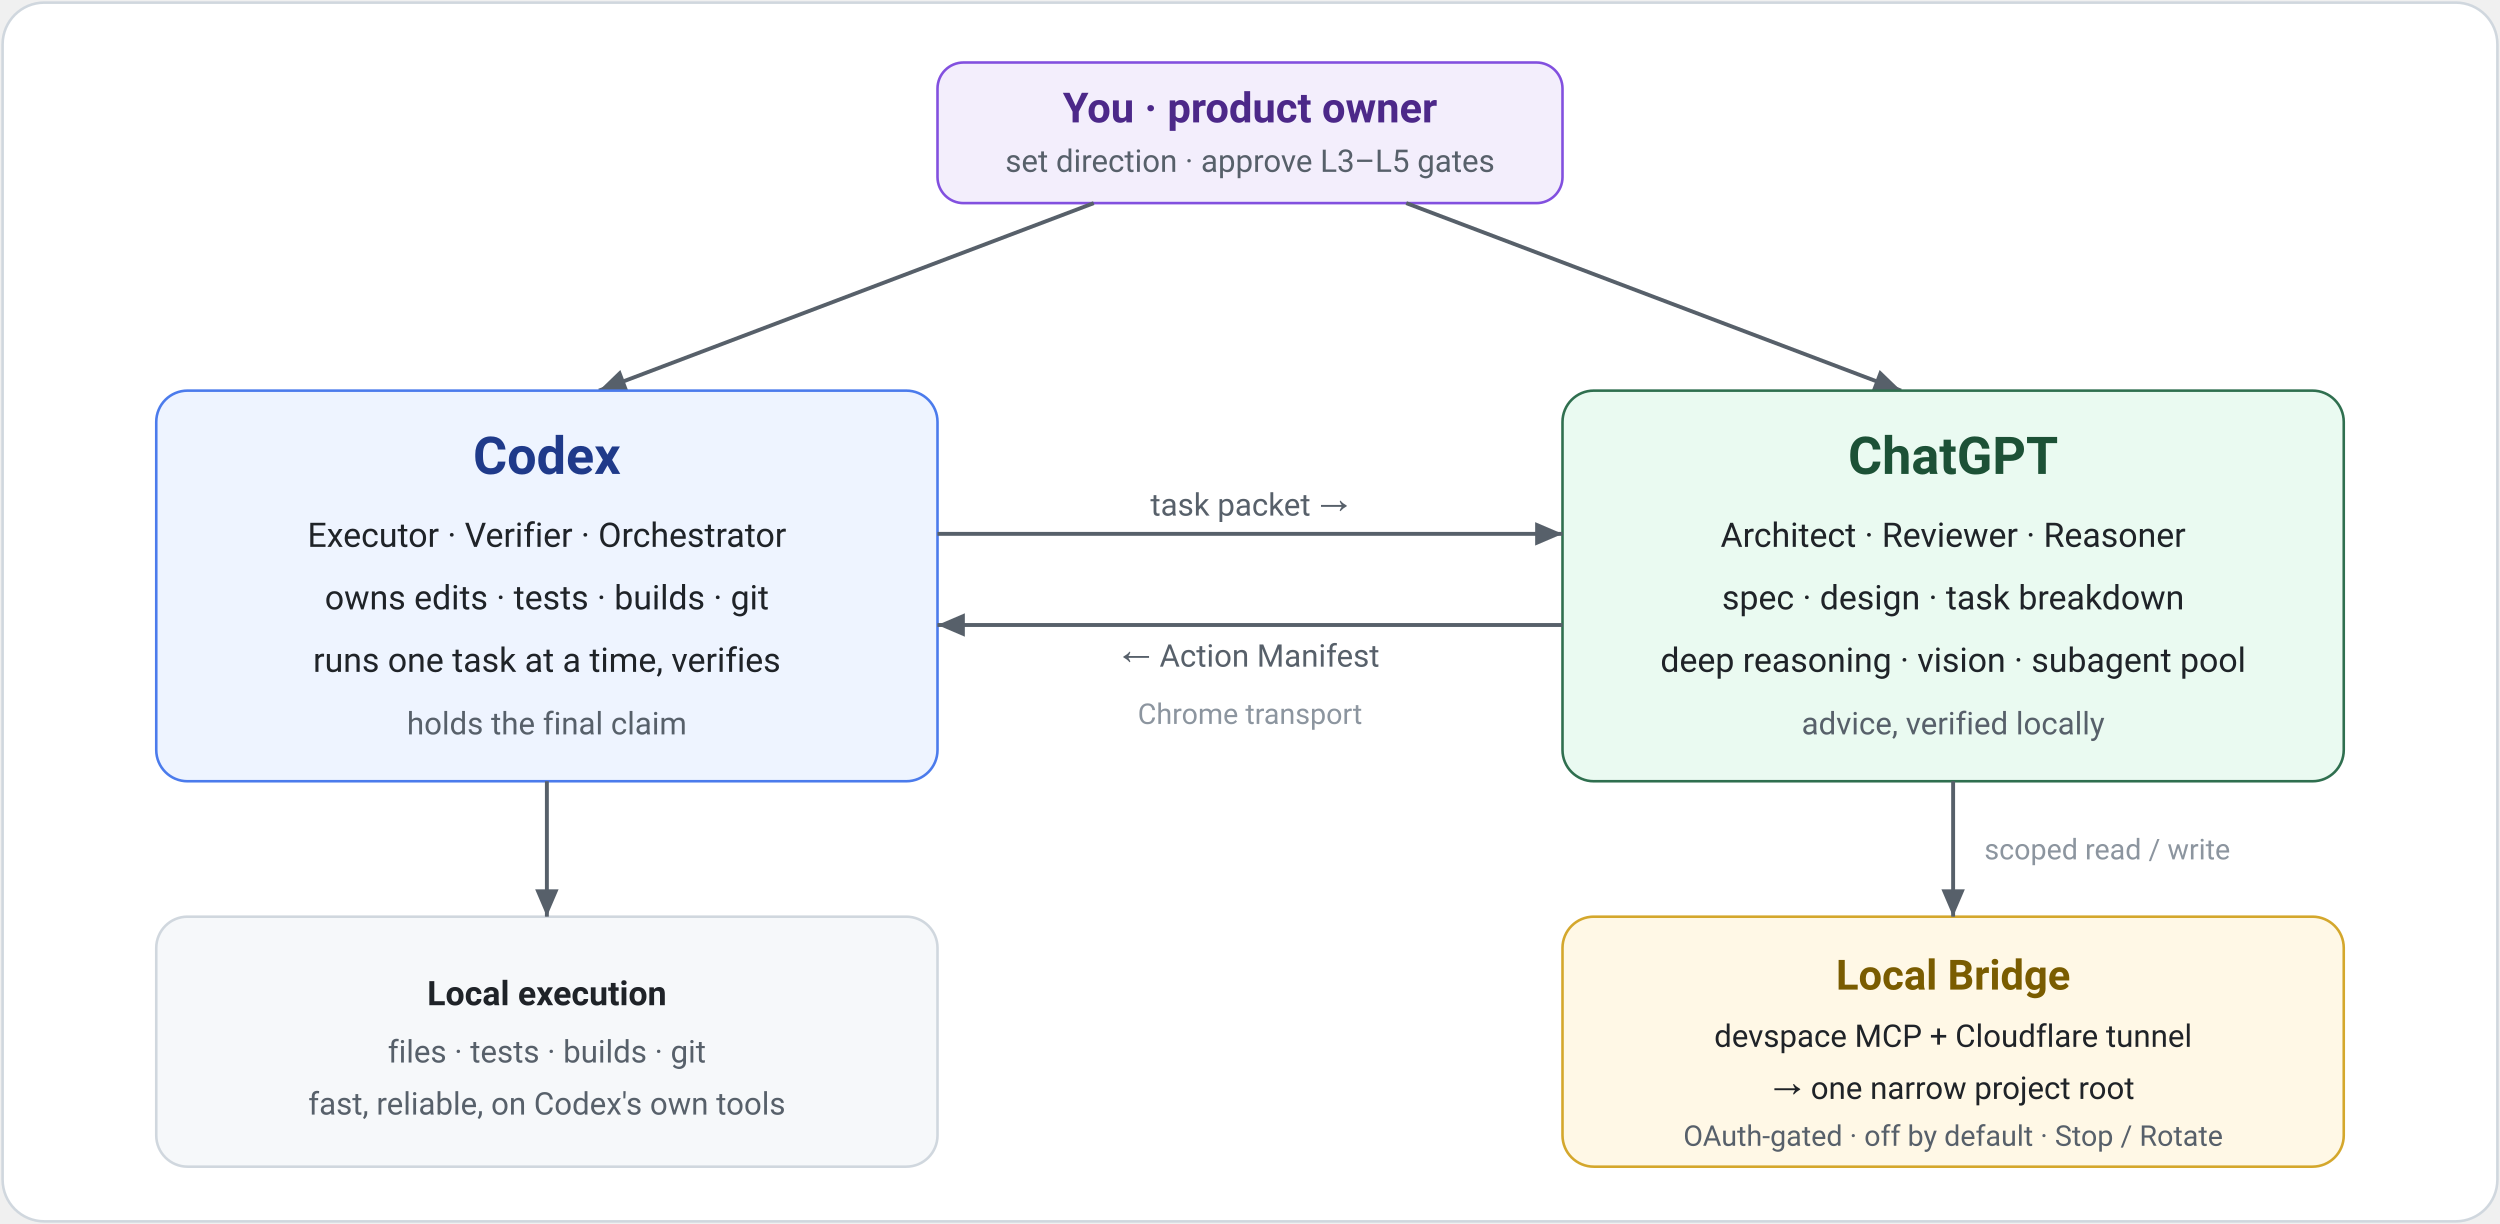
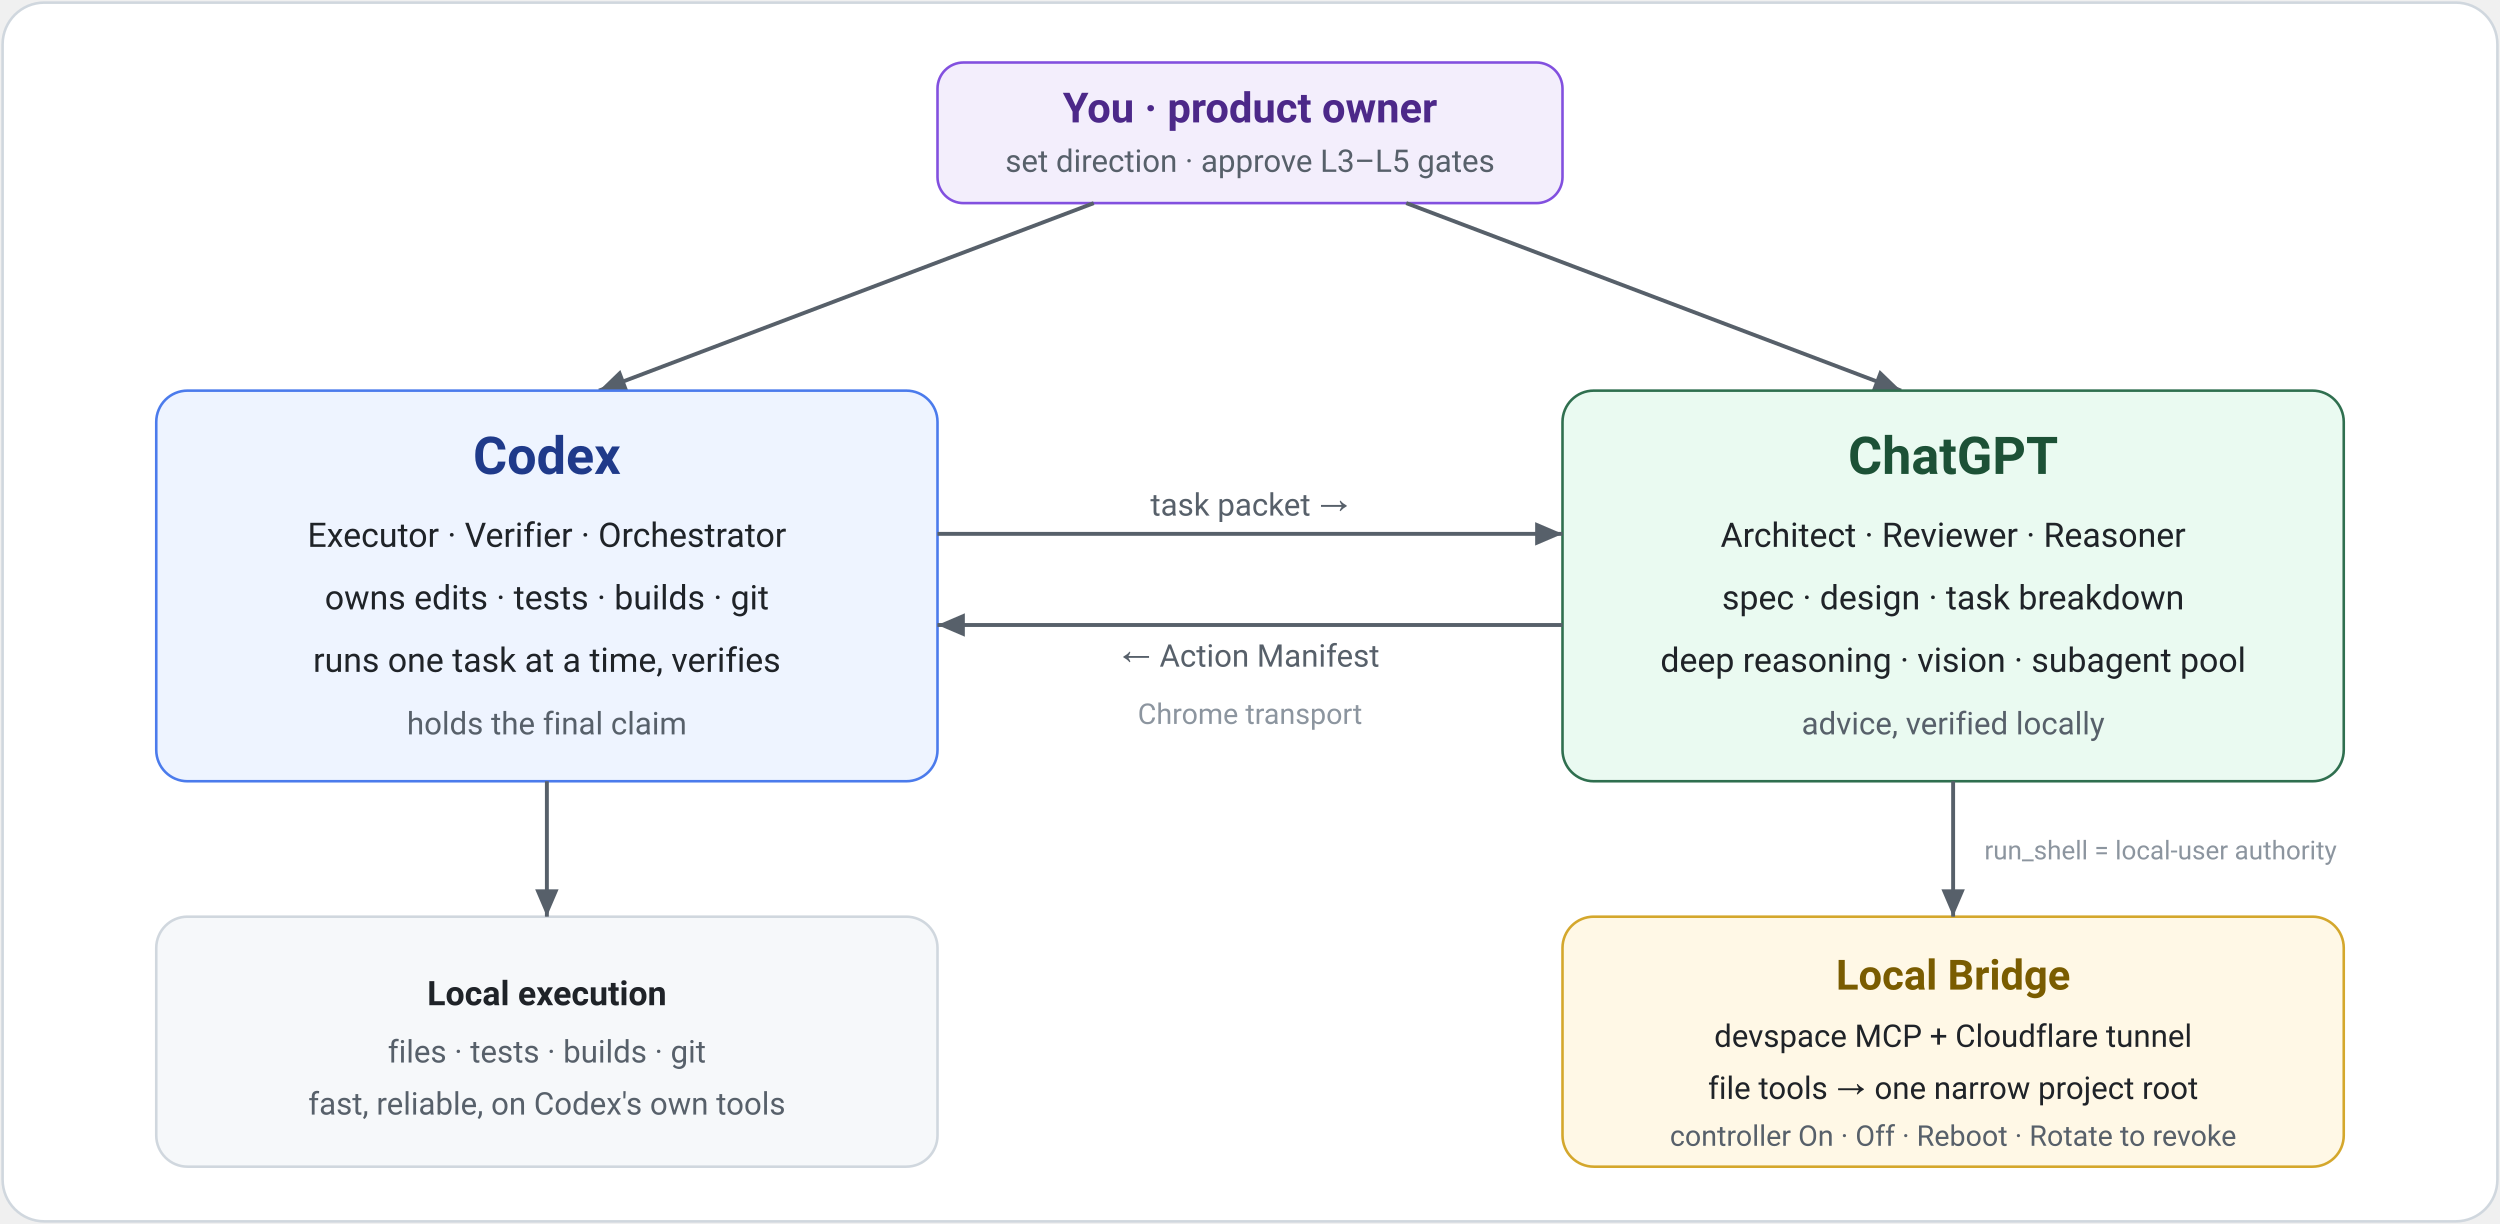
<svg xmlns="http://www.w3.org/2000/svg" viewBox="0 0 960 470" font-family="-apple-system, Segoe UI, Roboto, Helvetica, Arial, sans-serif">
  <rect x="1" y="1" width="958" height="468" rx="16" fill="#ffffff" stroke="#d0d7de" />
  <rect x="360" y="24" width="240" height="54" rx="10" fill="#f3eefc" stroke="#8250df" />
  <text x="480" y="47" text-anchor="middle" font-size="16" font-weight="700" fill="#4c2889">You · product owner</text>
  <text x="480" y="66" text-anchor="middle" font-size="12" fill="#57606a">set direction · approve L3–L5 gates</text>
  <line x1="420" y1="78" x2="230" y2="150" stroke="#57606a" stroke-width="1.5" marker-end="url(#a)" />
  <line x1="540" y1="78" x2="730" y2="150" stroke="#57606a" stroke-width="1.5" marker-end="url(#a)" />
  <rect x="60" y="150" width="300" height="150" rx="12" fill="#eef4ff" stroke="#4b7bec" />
  <text x="210" y="182" text-anchor="middle" font-size="20" font-weight="700" fill="#1f3a8a">Codex</text>
  <text x="210" y="210" text-anchor="middle" font-size="13" fill="#1f2328">Executor · Verifier · Orchestrator</text>
  <text x="210" y="234" text-anchor="middle" font-size="13" fill="#1f2328">owns edits · tests · builds · git</text>
  <text x="210" y="258" text-anchor="middle" font-size="13" fill="#1f2328">runs one task at a time, verifies</text>
  <text x="210" y="282" text-anchor="middle" font-size="12" fill="#57606a">holds the final claim</text>
  <rect x="600" y="150" width="300" height="150" rx="12" fill="#eafaf1" stroke="#2f6f4f" />
  <text x="750" y="182" text-anchor="middle" font-size="20" font-weight="700" fill="#1c5136">ChatGPT</text>
  <text x="750" y="210" text-anchor="middle" font-size="13" fill="#1f2328">Architect · Reviewer · Reasoner</text>
  <text x="750" y="234" text-anchor="middle" font-size="13" fill="#1f2328">spec · design · task breakdown</text>
  <text x="750" y="258" text-anchor="middle" font-size="13" fill="#1f2328">deep reasoning · vision · subagent pool</text>
  <text x="750" y="282" text-anchor="middle" font-size="12" fill="#57606a">advice, verified locally</text>
  <line x1="360" y1="205" x2="600" y2="205" stroke="#57606a" stroke-width="1.5" marker-end="url(#a)" />
  <line x1="600" y1="240" x2="360" y2="240" stroke="#57606a" stroke-width="1.5" marker-end="url(#a)" />
  <text x="480" y="198" text-anchor="middle" font-size="12" fill="#57606a">task packet →</text>
  <text x="480" y="256" text-anchor="middle" font-size="12" fill="#57606a">← Action Manifest</text>
  <text x="480" y="278" text-anchor="middle" font-size="11" fill="#8c959f">Chrome transport</text>
  <rect x="600" y="352" width="300" height="96" rx="12" fill="#fff8e6" stroke="#d4a72c" />
  <text x="750" y="380" text-anchor="middle" font-size="16" font-weight="700" fill="#7a5c00">Local Bridge</text>
  <text x="750" y="402" text-anchor="middle" font-size="12" fill="#1f2328">devspace MCP + Cloudflare tunnel</text>
-   <text x="750" y="422" text-anchor="middle" font-size="12" fill="#1f2328">→ one narrow project root</text>
-   <text x="750" y="440" text-anchor="middle" font-size="11" fill="#57606a">OAuth-gated · off by default · Stop / Rotate</text>
+   <text x="750" y="422" text-anchor="middle" font-size="12" fill="#1f2328">file tools → one narrow project root</text>
+   <text x="750" y="440" text-anchor="middle" font-size="11" fill="#57606a">controller On · Off · Reboot · Rotate to revoke</text>
  <line x1="750" y1="300" x2="750" y2="352" stroke="#57606a" stroke-width="1.5" marker-end="url(#a)" />
-   <text x="762" y="330" font-size="11" fill="#8c959f">scoped read / write</text>
+   <text x="762" y="330" font-size="10" fill="#8c959f">run_shell = local-user authority</text>
  <rect x="60" y="352" width="300" height="96" rx="12" fill="#f6f8fa" stroke="#d0d7de" />
  <text x="210" y="386" text-anchor="middle" font-size="13" font-weight="600" fill="#1f2328">Local execution</text>
  <text x="210" y="408" text-anchor="middle" font-size="12" fill="#57606a">files · tests · builds · git</text>
  <text x="210" y="428" text-anchor="middle" font-size="12" fill="#57606a">fast, reliable, on Codex's own tools</text>
  <line x1="210" y1="300" x2="210" y2="352" stroke="#57606a" stroke-width="1.5" marker-end="url(#a)" />
  <defs>
    <marker id="a" markerWidth="9" markerHeight="9" refX="7" refY="3" orient="auto" markerUnits="strokeWidth">
      <path d="M0,0 L7,3 L0,6 z" fill="#57606a" />
    </marker>
  </defs>
</svg>
